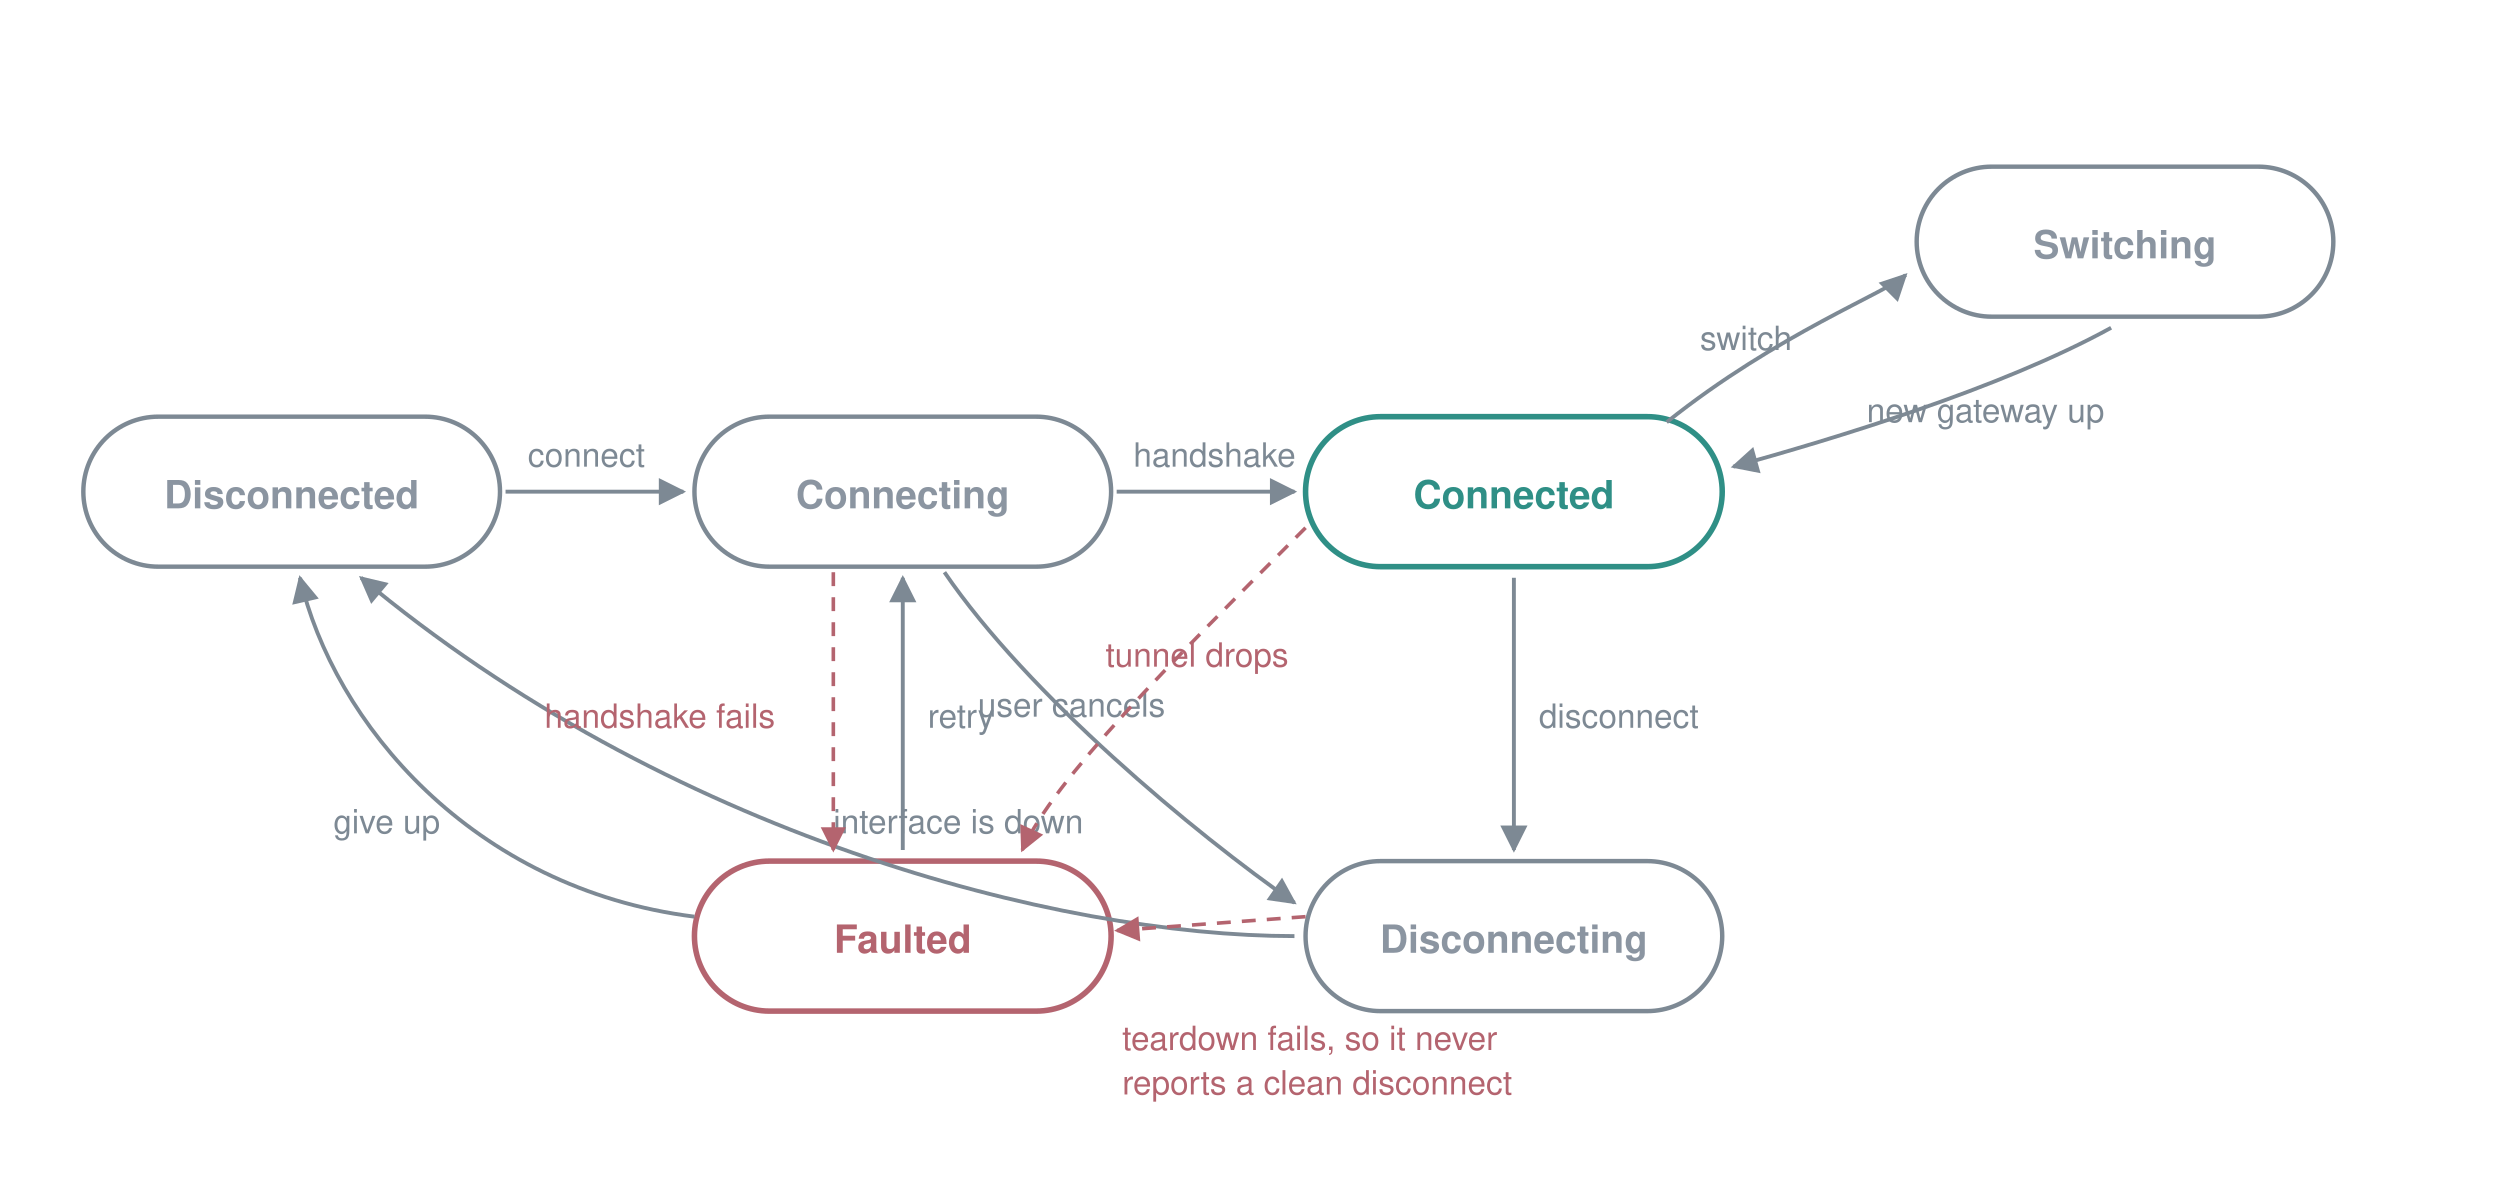
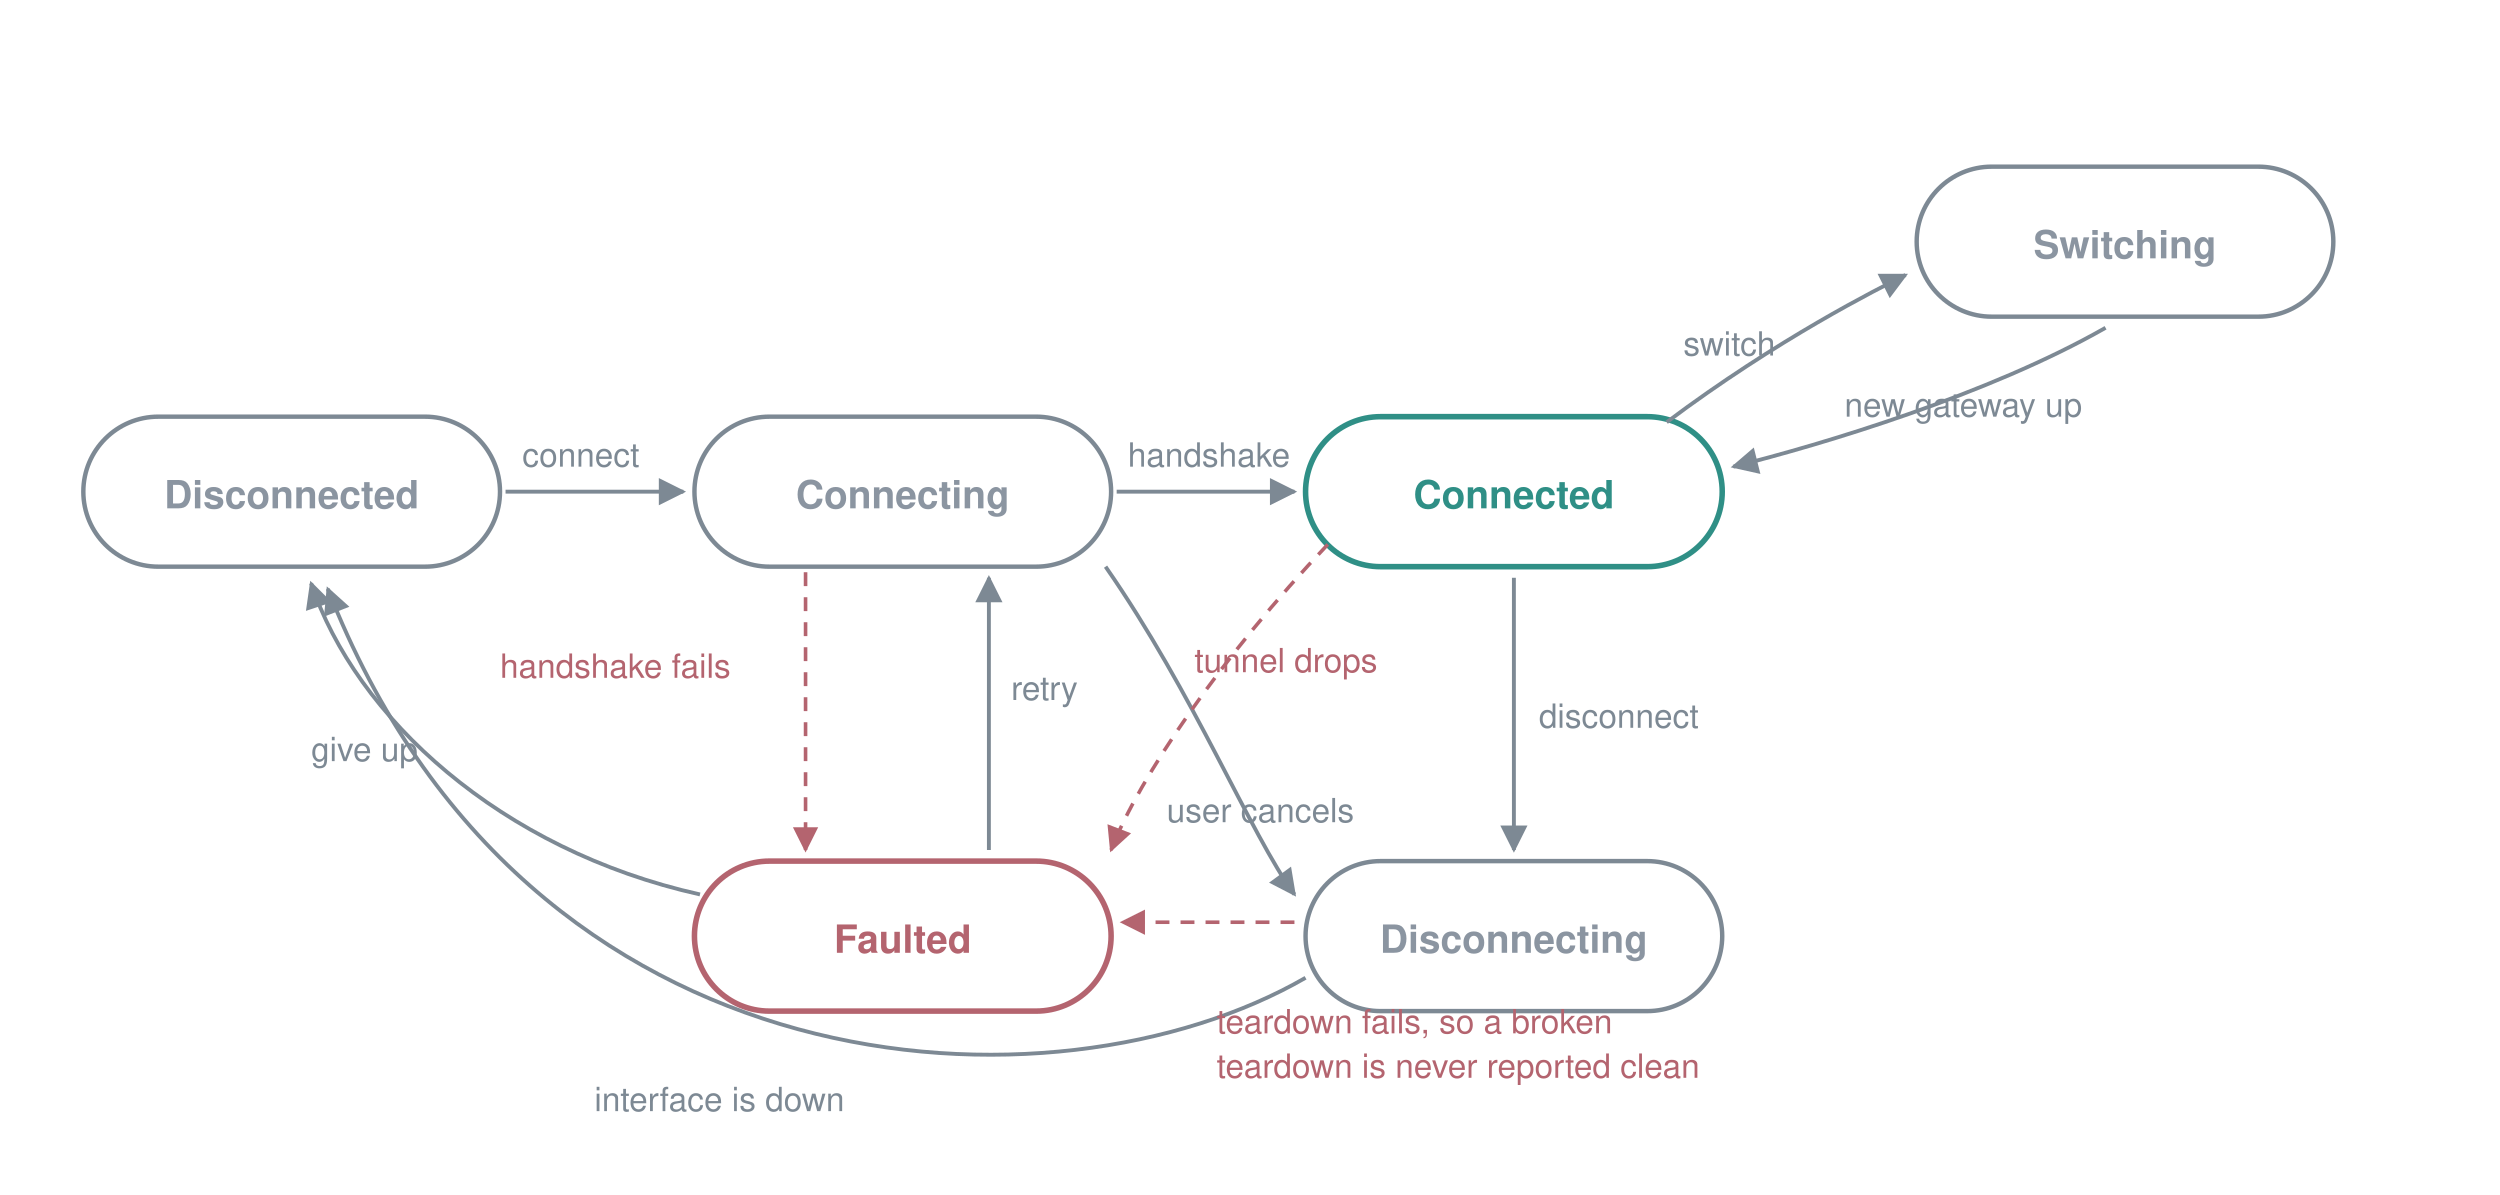
<svg xmlns="http://www.w3.org/2000/svg" viewBox="0 0 900 430" width="900" height="430" role="img" aria-label="Connection state machine: Disconnected, Connecting, Connected, Switching, Disconnecting and Faulted, with the allowed transitions between them">
  <defs>
    <style>
      .st    { fill: none; stroke: #7d8994; stroke-width: 1.6; }
      .stOk  { stroke: #2f8f86; stroke-width: 2; }
      .stBad { stroke: #b4646f; stroke-width: 2; }
      .name  { font: 600 14px ui-sans-serif, "Segoe UI", Helvetica, Arial, sans-serif; fill: #8b95a1; text-anchor: middle; }
      .nameOk{ fill: #2f8f86; }
      .nameBad{ fill: #b4646f; }
      .edge  { stroke: #7d8994; stroke-width: 1.4; fill: none; marker-end: url(#a1); }
      .fault { stroke: #b4646f; stroke-width: 1.3; fill: none; marker-end: url(#a2); stroke-dasharray: 5 4; }
      .lab   { font: 400 12px ui-sans-serif, "Segoe UI", Helvetica, Arial, sans-serif; fill: #7d8994; }
      .labB  { font: 400 12px ui-sans-serif, "Segoe UI", Helvetica, Arial, sans-serif; fill: #b4646f; }
    </style>
    <marker id="a1" viewBox="0 0 10 10" refX="9" refY="5" markerWidth="7" markerHeight="7" orient="auto-start-reverse">
      <path d="M 0 0 L 10 5 L 0 10 z" fill="#7d8994" />
    </marker>
    <marker id="a2" viewBox="0 0 10 10" refX="9" refY="5" markerWidth="7" markerHeight="7" orient="auto-start-reverse">
      <path d="M 0 0 L 10 5 L 0 10 z" fill="#b4646f" />
    </marker>
  </defs>
  <rect class="st" x="30" y="150" width="150" height="54" rx="27" />
  <text class="name" x="105" y="183">Disconnected</text>
  <rect class="st" x="250" y="150" width="150" height="54" rx="27" />
  <text class="name" x="325" y="183">Connecting</text>
  <rect class="st stOk" x="470" y="150" width="150" height="54" rx="27" />
  <text class="name nameOk" x="545" y="183">Connected</text>
  <rect class="st" x="690" y="60" width="150" height="54" rx="27" />
  <text class="name" x="765" y="93">Switching</text>
  <rect class="st" x="470" y="310" width="150" height="54" rx="27" />
  <text class="name" x="545" y="343">Disconnecting</text>
  <rect class="st stBad" x="250" y="310" width="150" height="54" rx="27" />
  <text class="name nameBad" x="325" y="343">Faulted</text>
  <path class="edge" d="M 182 177 L 246 177" />
-   <text class="lab" x="190" y="168">connect</text>
+   <text class="lab" x="188" y="168">connect</text>
  <path class="edge" d="M 402 177 L 466 177" />
-   <text class="lab" x="408" y="168">handshake</text>
-   <path class="edge" d="M 600 152 C 640 120, 680 105, 686 99" />
-   <text class="lab" x="612" y="126">switch</text>
-   <path class="edge" d="M 760 118 C 720 140, 660 158, 624 168" />
-   <text class="lab" x="672" y="152">new gateway up</text>
+   <text class="lab" x="406" y="168">handshake</text>
+   <path class="edge" d="M 600 152 C 640 122, 676 104, 686 99" />
+   <text class="lab" x="606" y="128">switch</text>
+   <path class="edge" d="M 758 118 C 716 142, 656 160, 624 168" />
+   <text class="lab" x="664" y="150">new gateway up</text>
  <path class="edge" d="M 545 208 L 545 306" />
  <text class="lab" x="554" y="262">disconnect</text>
-   <path class="edge" d="M 466 337 C 380 337, 240 300, 130 208" />
-   <text class="lab" x="300" y="300">interface is down</text>
-   <path class="edge" d="M 340 206 C 370 250, 430 300, 466 325" />
-   <text class="lab" x="352" y="258">user cancels</text>
-   <path class="fault" d="M 300 206 L 300 306" />
-   <text class="labB" x="196" y="262">handshake fails</text>
-   <path class="fault" d="M 470 190 C 420 240, 380 280, 368 306" />
-   <text class="labB" x="398" y="240">tunnel drops</text>
-   <path class="fault" d="M 470 330 L 402 335" />
-   <text class="labB" x="404" y="378">teardown fails, so it never</text>
-   <text class="labB" x="404" y="394">reports a clean disconnect</text>
-   <path class="edge" d="M 325 306 C 325 260, 325 230, 325 208" />
-   <text class="lab" x="334" y="262">retry</text>
-   <path class="edge" d="M 250 330 C 170 320, 120 260, 108 208" />
-   <text class="lab" x="120" y="300">give up</text>
+   <path class="edge" d="M 470 352 C 380 404, 190 396, 118 212" />
+   <text class="lab" x="214" y="400">interface is down</text>
+   <path class="edge" d="M 398 204 C 430 250, 450 300, 466 322" />
+   <text class="lab" x="420" y="296">user cancels</text>
+   <path class="fault" d="M 290 206 L 290 306" />
+   <text class="labB" x="180" y="244">handshake fails</text>
+   <path class="fault" d="M 478 196 C 440 236, 410 280, 400 306" />
+   <text class="labB" x="430" y="242">tunnel drops</text>
+   <path class="fault" d="M 466 332 L 404 332" />
+   <text class="labB" x="438" y="372">teardown fails, so a broken</text>
+   <text class="labB" x="438" y="388">teardown is never reported clean</text>
+   <path class="edge" d="M 356 306 L 356 208" />
+   <text class="lab" x="364" y="252">retry</text>
+   <path class="edge" d="M 252 322 C 180 306, 128 258, 112 210" />
+   <text class="lab" x="112" y="274">give up</text>
</svg>
